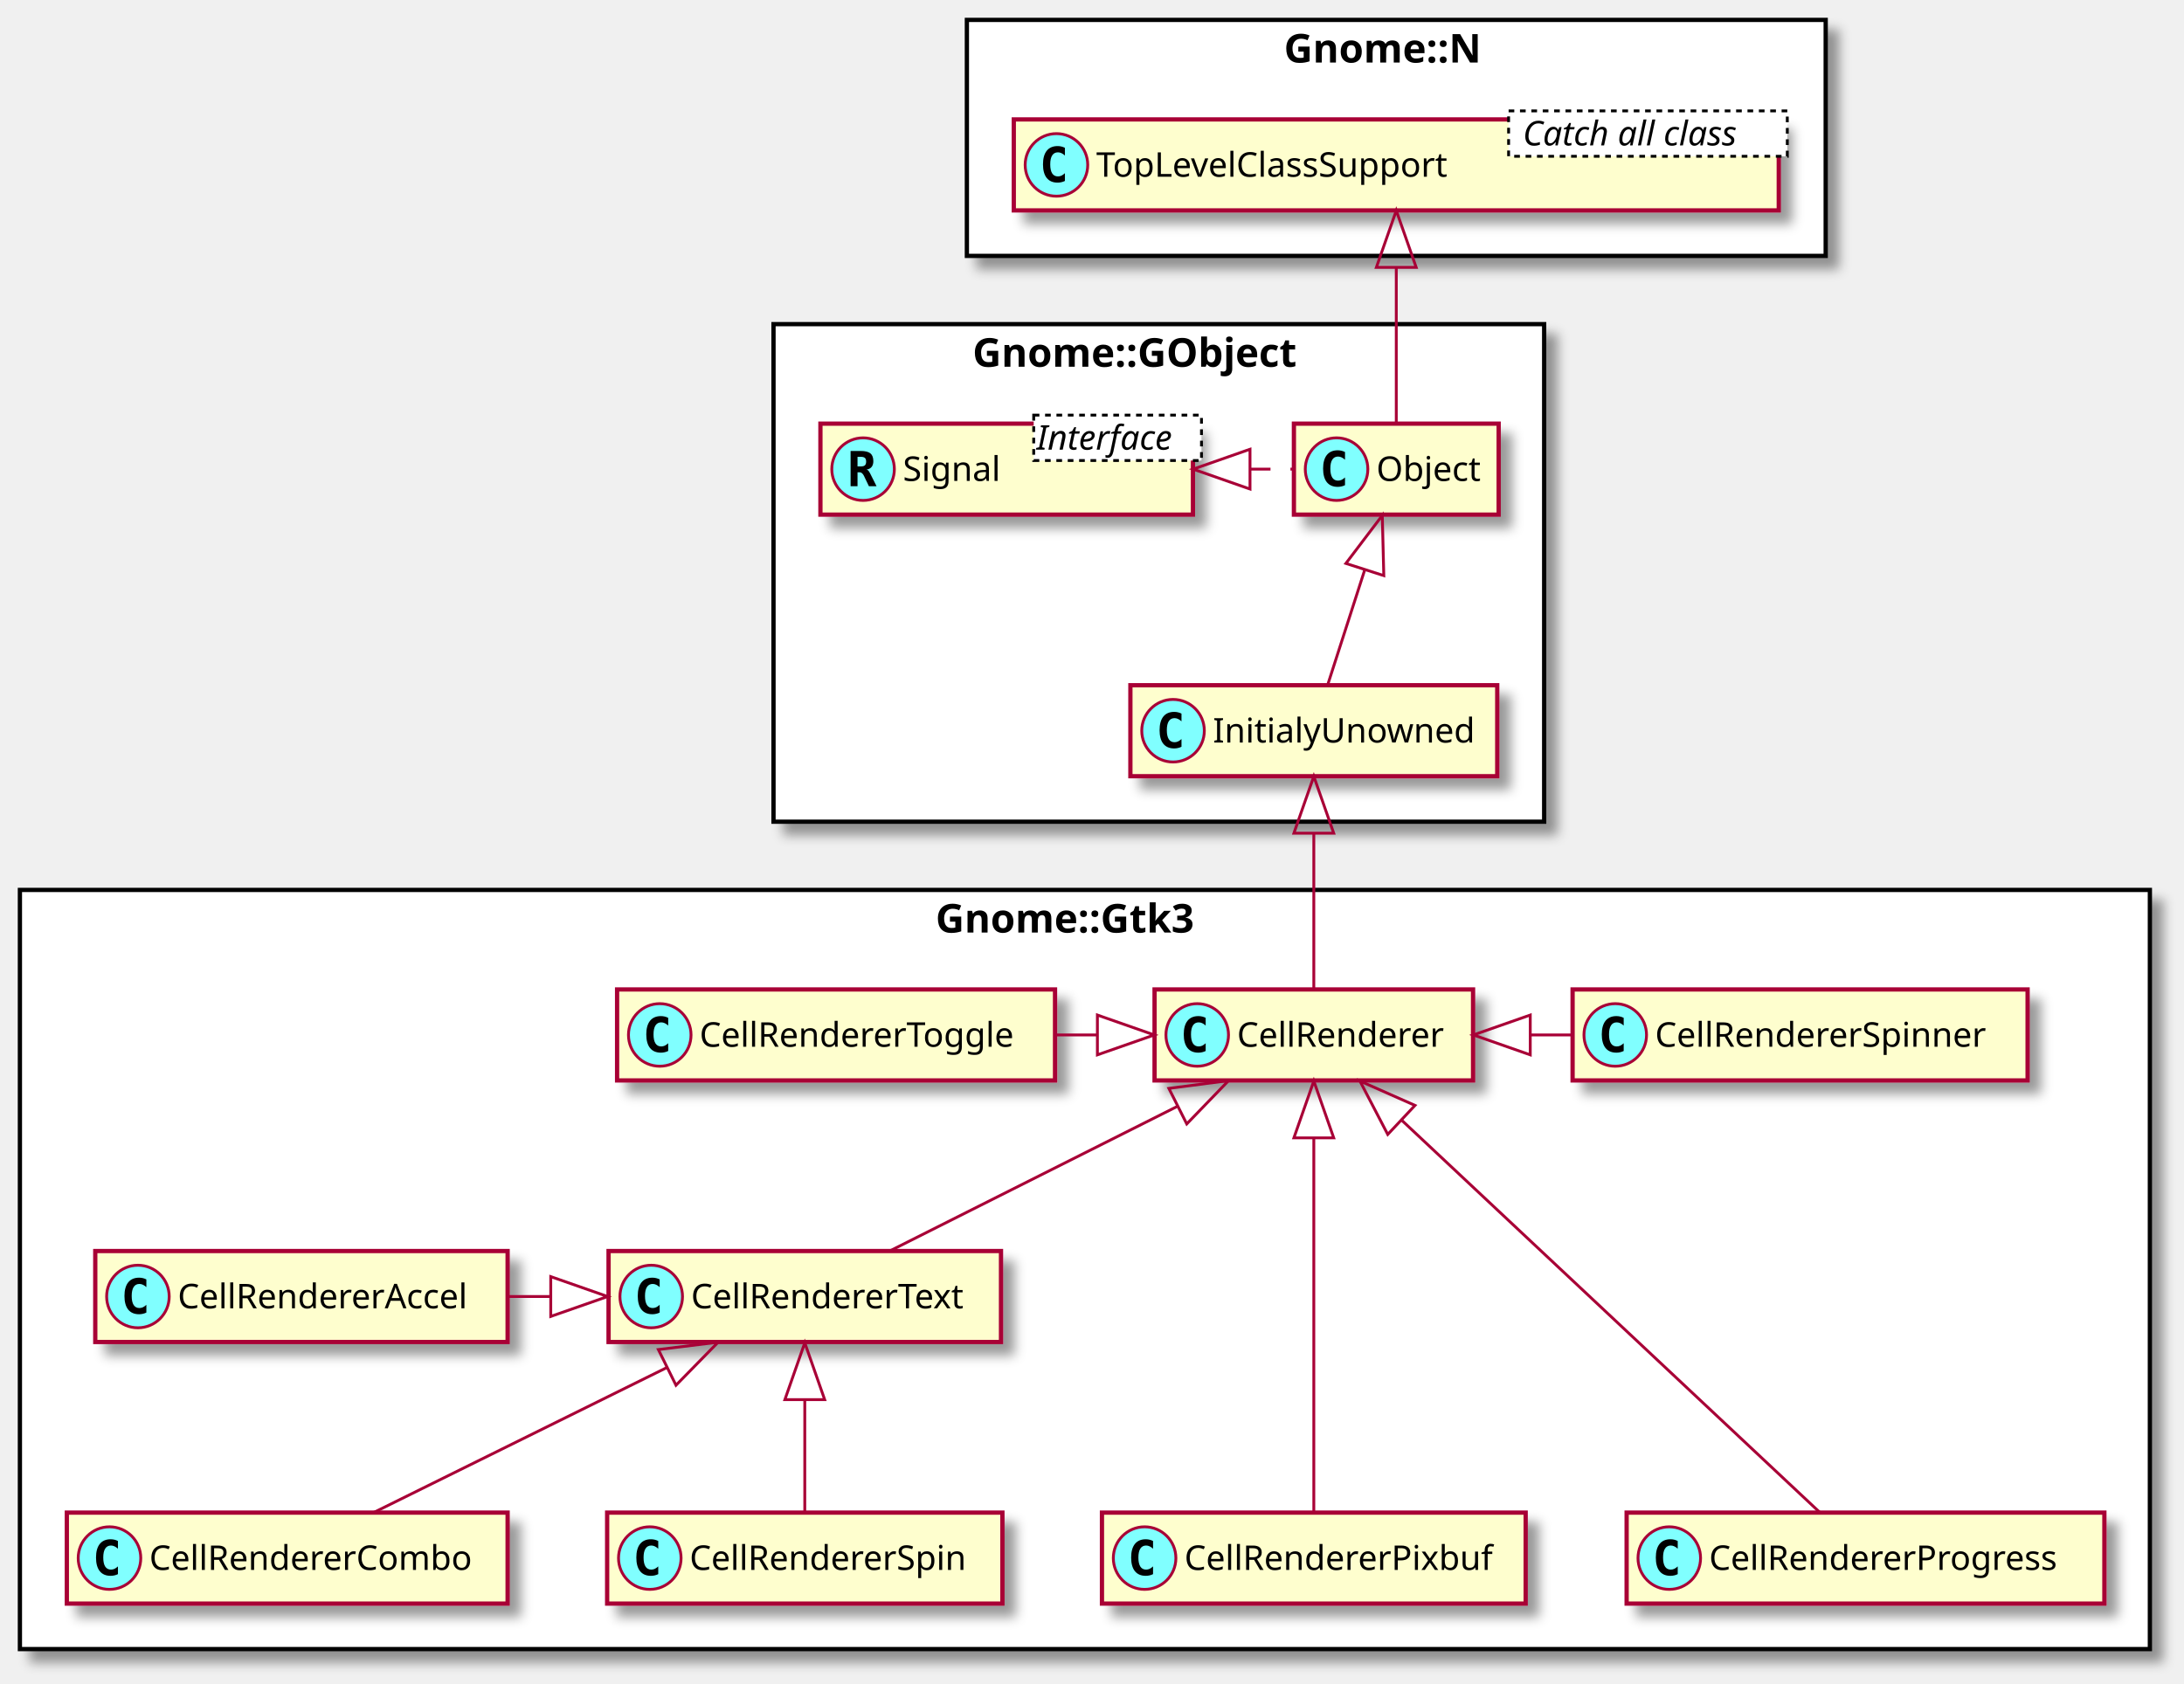
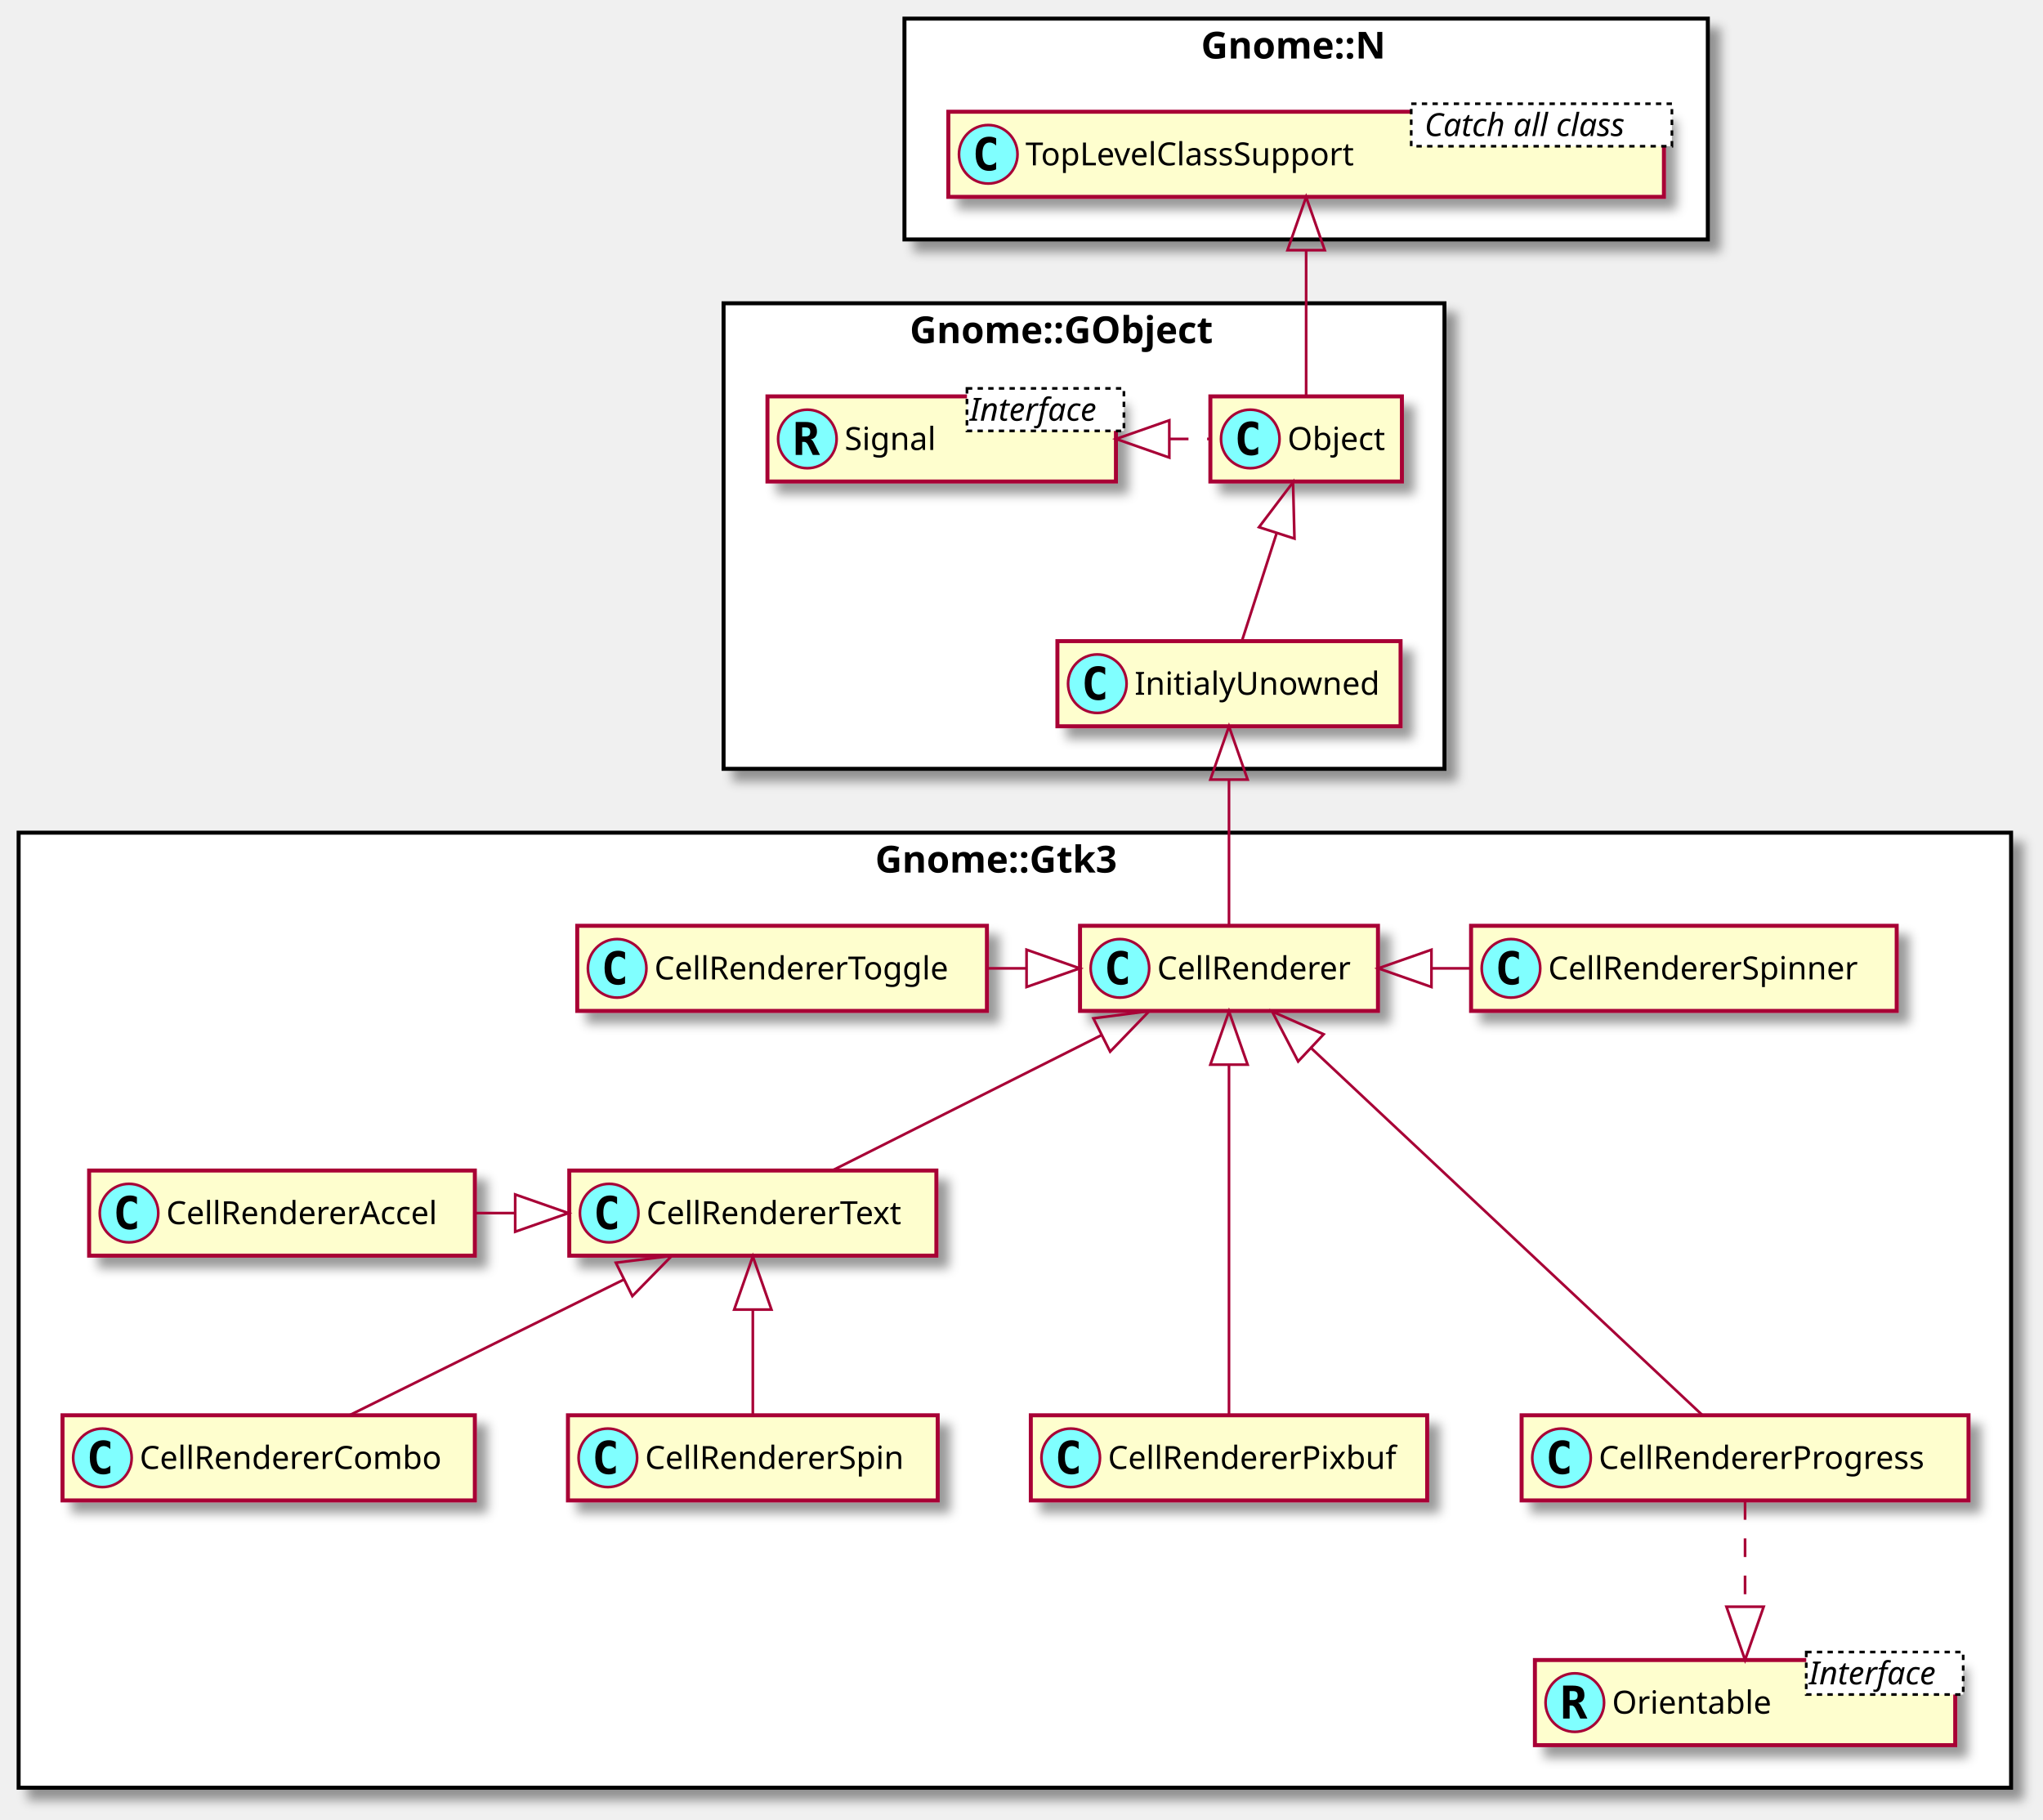
- <svg xmlns="http://www.w3.org/2000/svg" contentScriptType="application/ecmascript" contentStyleType="text/css" height="592px" preserveAspectRatio="none" style="width:768px;height:592px;" version="1.1" viewBox="0 0 768 592" width="768px" zoomAndPan="magnify">
+ <svg xmlns="http://www.w3.org/2000/svg" contentScriptType="application/ecmascript" contentStyleType="text/css" height="684px" preserveAspectRatio="none" style="width:768px;height:684px;" version="1.1" viewBox="0 0 768 684" width="768px" zoomAndPan="magnify">
  <defs>
-     <filter height="300%" id="f1849sriaw1dqh" width="300%" x="-1" y="-1">
+     <filter height="300%" id="f11ml2ewl1kc8t" width="300%" x="-1" y="-1">
      <feGaussianBlur result="blurOut" stdDeviation="2.0" />
      <feColorMatrix in="blurOut" result="blurOut2" type="matrix" values="0 0 0 0 0 0 0 0 0 0 0 0 0 0 0 0 0 0 .4 0" />
      <feOffset dx="4.0" dy="4.0" in="blurOut2" result="blurOut3" />
      <feBlend in="SourceGraphic" in2="blurOut3" mode="normal" />
    </filter>
  </defs>
  <g>
-     <rect fill="#FFFFFF" filter="url(#f1849sriaw1dqh)" height="83" style="stroke: #000000; stroke-width: 1.5;" width="302" x="340" y="7" />
+     <rect fill="#FFFFFF" filter="url(#f11ml2ewl1kc8t)" height="83" style="stroke: #000000; stroke-width: 1.5;" width="302" x="340" y="7" />
    <text fill="#000000" font-family="sans-serif" font-size="14" font-weight="bold" lengthAdjust="spacingAndGlyphs" textLength="79" x="451.5" y="21.995">Gnome::N</text>
-     <rect fill="#FFFFFF" filter="url(#f1849sriaw1dqh)" height="175" style="stroke: #000000; stroke-width: 1.5;" width="271" x="272" y="114" />
+     <rect fill="#FFFFFF" filter="url(#f11ml2ewl1kc8t)" height="175" style="stroke: #000000; stroke-width: 1.5;" width="271" x="272" y="114" />
    <text fill="#000000" font-family="sans-serif" font-size="14" font-weight="bold" lengthAdjust="spacingAndGlyphs" textLength="131" x="342" y="128.995">Gnome::GObject</text>
-     <rect fill="#FFFFFF" filter="url(#f1849sriaw1dqh)" height="267" style="stroke: #000000; stroke-width: 1.5;" width="749" x="7" y="313" />
+     <rect fill="#FFFFFF" filter="url(#f11ml2ewl1kc8t)" height="359" style="stroke: #000000; stroke-width: 1.5;" width="749" x="7" y="313" />
    <text fill="#000000" font-family="sans-serif" font-size="14" font-weight="bold" lengthAdjust="spacingAndGlyphs" textLength="105" x="329" y="327.995">Gnome::Gtk3</text>
-     <rect codeLine="9" fill="#FEFECE" filter="url(#f1849sriaw1dqh)" height="32" id="Gnome::N::TopLevelClassSupport" style="stroke: #A80036; stroke-width: 1.5;" width="269" x="356.5" y="42" />
+     <rect codeLine="9" fill="#FEFECE" filter="url(#f11ml2ewl1kc8t)" height="32" id="Gnome::N::TopLevelClassSupport" style="stroke: #A80036; stroke-width: 1.5;" width="269" x="356.5" y="42" />
    <ellipse cx="371.5" cy="58" fill="#80FFFF" rx="11" ry="11" style="stroke: #A80036; stroke-width: 1.0;" />
    <path d="M374.469,63.641 Q373.891,63.938 373.25,64.078 Q372.609,64.234 371.906,64.234 Q369.406,64.234 368.078,62.594 Q366.766,60.938 366.766,57.812 Q366.766,54.688 368.078,53.031 Q369.406,51.375 371.906,51.375 Q372.609,51.375 373.25,51.531 Q373.906,51.688 374.469,51.984 L374.469,54.703 Q373.844,54.125 373.25,53.859 Q372.656,53.578 372.031,53.578 Q370.688,53.578 370,54.656 Q369.312,55.719 369.312,57.812 Q369.312,59.906 370,60.984 Q370.688,62.047 372.031,62.047 Q372.656,62.047 373.25,61.781 Q373.844,61.5 374.469,60.922 L374.469,63.641 Z " />
    <text fill="#000000" font-family="sans-serif" font-size="12" lengthAdjust="spacingAndGlyphs" textLength="137" x="385.5" y="62.154">TopLevelClassSupport</text>
    <rect fill="#FFFFFF" height="15.969" style="stroke: #000000; stroke-width: 1.0; stroke-dasharray: 2.0,2.0;" width="98" x="530.5" y="39" />
    <text fill="#000000" font-family="sans-serif" font-size="12" font-style="italic" lengthAdjust="spacingAndGlyphs" textLength="88" x="535.5" y="51.139">Catch all class</text>
-     <rect fill="#FEFECE" filter="url(#f1849sriaw1dqh)" height="32" id="Gnome::GObject::Object" style="stroke: #A80036; stroke-width: 1.5;" width="72" x="455" y="149" />
+     <rect fill="#FEFECE" filter="url(#f11ml2ewl1kc8t)" height="32" id="Gnome::GObject::Object" style="stroke: #A80036; stroke-width: 1.5;" width="72" x="455" y="149" />
    <ellipse cx="470" cy="165" fill="#80FFFF" rx="11" ry="11" style="stroke: #A80036; stroke-width: 1.0;" />
    <path d="M472.969,170.641 Q472.391,170.938 471.75,171.078 Q471.109,171.234 470.406,171.234 Q467.906,171.234 466.578,169.594 Q465.266,167.938 465.266,164.812 Q465.266,161.688 466.578,160.031 Q467.906,158.375 470.406,158.375 Q471.109,158.375 471.75,158.531 Q472.406,158.688 472.969,158.984 L472.969,161.703 Q472.344,161.125 471.75,160.859 Q471.156,160.578 470.531,160.578 Q469.188,160.578 468.5,161.656 Q467.812,162.719 467.812,164.812 Q467.812,166.906 468.5,167.984 Q469.188,169.047 470.531,169.047 Q471.156,169.047 471.75,168.781 Q472.344,168.5 472.969,167.922 L472.969,170.641 Z " />
    <text fill="#000000" font-family="sans-serif" font-size="12" lengthAdjust="spacingAndGlyphs" textLength="40" x="484" y="169.154">Object</text>
-     <rect codeLine="13" fill="#FEFECE" filter="url(#f1849sriaw1dqh)" height="32" id="Gnome::GObject::Signal" style="stroke: #A80036; stroke-width: 1.5;" width="131" x="288.5" y="149" />
+     <rect codeLine="13" fill="#FEFECE" filter="url(#f11ml2ewl1kc8t)" height="32" id="Gnome::GObject::Signal" style="stroke: #A80036; stroke-width: 1.5;" width="131" x="288.5" y="149" />
    <ellipse cx="303.5" cy="165" fill="#80FFFF" rx="11" ry="11" style="stroke: #A80036; stroke-width: 1.0;" />
    <path d="M304.703,165.141 Q305.062,165.219 305.328,165.5 Q305.609,165.766 306,166.547 L308.234,171 L305.547,171 L304.047,167.875 Q303.984,167.734 303.875,167.5 Q303.219,166.109 302.328,166.109 L301.547,166.109 L301.547,171 L299.109,171 L299.109,158.609 L302.641,158.609 Q305.031,158.609 306.062,159.453 Q307.109,160.297 307.109,162.203 Q307.109,163.484 306.484,164.25 Q305.875,165 304.703,165.141 Z M301.547,160.672 L301.547,164.047 L302.703,164.047 Q303.719,164.047 304.141,163.656 Q304.578,163.25 304.578,162.344 Q304.578,161.453 304.141,161.062 Q303.719,160.672 302.703,160.672 L301.547,160.672 Z " />
    <text fill="#000000" font-family="sans-serif" font-size="12" lengthAdjust="spacingAndGlyphs" textLength="38" x="317.5" y="169.154">Signal</text>
    <rect fill="#FFFFFF" height="15.969" style="stroke: #000000; stroke-width: 1.0; stroke-dasharray: 2.0,2.0;" width="59" x="363.5" y="146" />
    <text fill="#000000" font-family="sans-serif" font-size="12" font-style="italic" lengthAdjust="spacingAndGlyphs" textLength="57" x="364.5" y="158.139">Interface</text>
-     <rect fill="#FEFECE" filter="url(#f1849sriaw1dqh)" height="32" id="Gnome::GObject::InitialyUnowned" style="stroke: #A80036; stroke-width: 1.5;" width="129" x="397.5" y="241" />
+     <rect fill="#FEFECE" filter="url(#f11ml2ewl1kc8t)" height="32" id="Gnome::GObject::InitialyUnowned" style="stroke: #A80036; stroke-width: 1.5;" width="129" x="397.5" y="241" />
    <ellipse cx="412.5" cy="257" fill="#80FFFF" rx="11" ry="11" style="stroke: #A80036; stroke-width: 1.0;" />
    <path d="M415.469,262.641 Q414.891,262.938 414.25,263.078 Q413.609,263.234 412.906,263.234 Q410.406,263.234 409.078,261.594 Q407.766,259.938 407.766,256.812 Q407.766,253.688 409.078,252.031 Q410.406,250.375 412.906,250.375 Q413.609,250.375 414.25,250.531 Q414.906,250.688 415.469,250.984 L415.469,253.703 Q414.844,253.125 414.25,252.859 Q413.656,252.578 413.031,252.578 Q411.688,252.578 411,253.656 Q410.312,254.719 410.312,256.812 Q410.312,258.906 411,259.984 Q411.688,261.047 413.031,261.047 Q413.656,261.047 414.25,260.781 Q414.844,260.5 415.469,259.922 L415.469,262.641 Z " />
    <text fill="#000000" font-family="sans-serif" font-size="12" lengthAdjust="spacingAndGlyphs" textLength="97" x="426.5" y="261.154">InitialyUnowned</text>
-     <rect fill="#FEFECE" filter="url(#f1849sriaw1dqh)" height="32" id="Gnome::Gtk3::CellRenderer" style="stroke: #A80036; stroke-width: 1.5;" width="112" x="406" y="348" />
+     <rect codeLine="16" fill="#FEFECE" filter="url(#f11ml2ewl1kc8t)" height="32" id="Gnome::Gtk3::Orientable" style="stroke: #A80036; stroke-width: 1.5;" width="158" x="577" y="624" />
+     <ellipse cx="592" cy="640" fill="#80FFFF" rx="11" ry="11" style="stroke: #A80036; stroke-width: 1.0;" />
+     <path d="M593.203,640.141 Q593.562,640.219 593.828,640.5 Q594.109,640.766 594.5,641.547 L596.734,646 L594.047,646 L592.547,642.875 Q592.484,642.734 592.375,642.5 Q591.719,641.109 590.828,641.109 L590.047,641.109 L590.047,646 L587.609,646 L587.609,633.609 L591.141,633.609 Q593.531,633.609 594.562,634.453 Q595.609,635.297 595.609,637.203 Q595.609,638.484 594.984,639.25 Q594.375,640 593.203,640.141 Z M590.047,635.672 L590.047,639.047 L591.203,639.047 Q592.219,639.047 592.641,638.656 Q593.078,638.25 593.078,637.344 Q593.078,636.453 592.641,636.062 Q592.219,635.672 591.203,635.672 L590.047,635.672 Z " />
+     <text fill="#000000" font-family="sans-serif" font-size="12" lengthAdjust="spacingAndGlyphs" textLength="65" x="606" y="644.154">Orientable</text>
+     <rect fill="#FFFFFF" height="15.969" style="stroke: #000000; stroke-width: 1.0; stroke-dasharray: 2.0,2.0;" width="59" x="679" y="621" />
+     <text fill="#000000" font-family="sans-serif" font-size="12" font-style="italic" lengthAdjust="spacingAndGlyphs" textLength="57" x="680" y="633.139">Interface</text>
+     <rect fill="#FEFECE" filter="url(#f11ml2ewl1kc8t)" height="32" id="Gnome::Gtk3::CellRenderer" style="stroke: #A80036; stroke-width: 1.5;" width="112" x="406" y="348" />
    <ellipse cx="421" cy="364" fill="#80FFFF" rx="11" ry="11" style="stroke: #A80036; stroke-width: 1.0;" />
    <path d="M423.969,369.641 Q423.391,369.938 422.75,370.078 Q422.109,370.234 421.406,370.234 Q418.906,370.234 417.578,368.594 Q416.266,366.938 416.266,363.812 Q416.266,360.688 417.578,359.031 Q418.906,357.375 421.406,357.375 Q422.109,357.375 422.75,357.531 Q423.406,357.688 423.969,357.984 L423.969,360.703 Q423.344,360.125 422.75,359.859 Q422.156,359.578 421.531,359.578 Q420.188,359.578 419.5,360.656 Q418.812,361.719 418.812,363.812 Q418.812,365.906 419.5,366.984 Q420.188,368.047 421.531,368.047 Q422.156,368.047 422.75,367.781 Q423.344,367.5 423.969,366.922 L423.969,369.641 Z " />
    <text fill="#000000" font-family="sans-serif" font-size="12" lengthAdjust="spacingAndGlyphs" textLength="80" x="435" y="368.154">CellRenderer</text>
-     <rect fill="#FEFECE" filter="url(#f1849sriaw1dqh)" height="32" id="Gnome::Gtk3::CellRendererText" style="stroke: #A80036; stroke-width: 1.5;" width="138" x="214" y="440" />
+     <rect fill="#FEFECE" filter="url(#f11ml2ewl1kc8t)" height="32" id="Gnome::Gtk3::CellRendererText" style="stroke: #A80036; stroke-width: 1.5;" width="138" x="214" y="440" />
    <ellipse cx="229" cy="456" fill="#80FFFF" rx="11" ry="11" style="stroke: #A80036; stroke-width: 1.0;" />
    <path d="M231.969,461.641 Q231.391,461.938 230.75,462.078 Q230.109,462.234 229.406,462.234 Q226.906,462.234 225.578,460.594 Q224.266,458.938 224.266,455.812 Q224.266,452.688 225.578,451.031 Q226.906,449.375 229.406,449.375 Q230.109,449.375 230.75,449.531 Q231.406,449.688 231.969,449.984 L231.969,452.703 Q231.344,452.125 230.75,451.859 Q230.156,451.578 229.531,451.578 Q228.188,451.578 227.5,452.656 Q226.812,453.719 226.812,455.812 Q226.812,457.906 227.5,458.984 Q228.188,460.047 229.531,460.047 Q230.156,460.047 230.75,459.781 Q231.344,459.5 231.969,458.922 L231.969,461.641 Z " />
    <text fill="#000000" font-family="sans-serif" font-size="12" lengthAdjust="spacingAndGlyphs" textLength="106" x="243" y="460.154">CellRendererText</text>
-     <rect fill="#FEFECE" filter="url(#f1849sriaw1dqh)" height="32" id="Gnome::Gtk3::CellRendererPixbuf" style="stroke: #A80036; stroke-width: 1.5;" width="149" x="387.5" y="532" />
+     <rect fill="#FEFECE" filter="url(#f11ml2ewl1kc8t)" height="32" id="Gnome::Gtk3::CellRendererPixbuf" style="stroke: #A80036; stroke-width: 1.5;" width="149" x="387.5" y="532" />
    <ellipse cx="402.5" cy="548" fill="#80FFFF" rx="11" ry="11" style="stroke: #A80036; stroke-width: 1.0;" />
    <path d="M405.469,553.641 Q404.891,553.938 404.25,554.078 Q403.609,554.234 402.906,554.234 Q400.406,554.234 399.078,552.594 Q397.766,550.938 397.766,547.812 Q397.766,544.688 399.078,543.031 Q400.406,541.375 402.906,541.375 Q403.609,541.375 404.25,541.531 Q404.906,541.688 405.469,541.984 L405.469,544.703 Q404.844,544.125 404.25,543.859 Q403.656,543.578 403.031,543.578 Q401.688,543.578 401,544.656 Q400.312,545.719 400.312,547.812 Q400.312,549.906 401,550.984 Q401.688,552.047 403.031,552.047 Q403.656,552.047 404.25,551.781 Q404.844,551.5 405.469,550.922 L405.469,553.641 Z " />
    <text fill="#000000" font-family="sans-serif" font-size="12" lengthAdjust="spacingAndGlyphs" textLength="117" x="416.5" y="552.154">CellRendererPixbuf</text>
-     <rect fill="#FEFECE" filter="url(#f1849sriaw1dqh)" height="32" id="Gnome::Gtk3::CellRendererProgress" style="stroke: #A80036; stroke-width: 1.5;" width="168" x="572" y="532" />
+     <rect fill="#FEFECE" filter="url(#f11ml2ewl1kc8t)" height="32" id="Gnome::Gtk3::CellRendererProgress" style="stroke: #A80036; stroke-width: 1.5;" width="168" x="572" y="532" />
    <ellipse cx="587" cy="548" fill="#80FFFF" rx="11" ry="11" style="stroke: #A80036; stroke-width: 1.0;" />
    <path d="M589.969,553.641 Q589.391,553.938 588.75,554.078 Q588.109,554.234 587.406,554.234 Q584.906,554.234 583.578,552.594 Q582.266,550.938 582.266,547.812 Q582.266,544.688 583.578,543.031 Q584.906,541.375 587.406,541.375 Q588.109,541.375 588.75,541.531 Q589.406,541.688 589.969,541.984 L589.969,544.703 Q589.344,544.125 588.75,543.859 Q588.156,543.578 587.531,543.578 Q586.188,543.578 585.5,544.656 Q584.812,545.719 584.812,547.812 Q584.812,549.906 585.5,550.984 Q586.188,552.047 587.531,552.047 Q588.156,552.047 588.75,551.781 Q589.344,551.5 589.969,550.922 L589.969,553.641 Z " />
    <text fill="#000000" font-family="sans-serif" font-size="12" lengthAdjust="spacingAndGlyphs" textLength="136" x="601" y="552.154">CellRendererProgress</text>
-     <rect fill="#FEFECE" filter="url(#f1849sriaw1dqh)" height="32" id="Gnome::Gtk3::CellRendererSpinner" style="stroke: #A80036; stroke-width: 1.5;" width="160" x="553" y="348" />
+     <rect fill="#FEFECE" filter="url(#f11ml2ewl1kc8t)" height="32" id="Gnome::Gtk3::CellRendererSpinner" style="stroke: #A80036; stroke-width: 1.5;" width="160" x="553" y="348" />
    <ellipse cx="568" cy="364" fill="#80FFFF" rx="11" ry="11" style="stroke: #A80036; stroke-width: 1.0;" />
    <path d="M570.969,369.641 Q570.391,369.938 569.75,370.078 Q569.109,370.234 568.406,370.234 Q565.906,370.234 564.578,368.594 Q563.266,366.938 563.266,363.812 Q563.266,360.688 564.578,359.031 Q565.906,357.375 568.406,357.375 Q569.109,357.375 569.75,357.531 Q570.406,357.688 570.969,357.984 L570.969,360.703 Q570.344,360.125 569.75,359.859 Q569.156,359.578 568.531,359.578 Q567.188,359.578 566.5,360.656 Q565.812,361.719 565.812,363.812 Q565.812,365.906 566.5,366.984 Q567.188,368.047 568.531,368.047 Q569.156,368.047 569.75,367.781 Q570.344,367.5 570.969,366.922 L570.969,369.641 Z " />
    <text fill="#000000" font-family="sans-serif" font-size="12" lengthAdjust="spacingAndGlyphs" textLength="128" x="582" y="368.154">CellRendererSpinner</text>
-     <rect fill="#FEFECE" filter="url(#f1849sriaw1dqh)" height="32" id="Gnome::Gtk3::CellRendererToggle" style="stroke: #A80036; stroke-width: 1.5;" width="154" x="217" y="348" />
+     <rect fill="#FEFECE" filter="url(#f11ml2ewl1kc8t)" height="32" id="Gnome::Gtk3::CellRendererToggle" style="stroke: #A80036; stroke-width: 1.5;" width="154" x="217" y="348" />
    <ellipse cx="232" cy="364" fill="#80FFFF" rx="11" ry="11" style="stroke: #A80036; stroke-width: 1.0;" />
    <path d="M234.969,369.641 Q234.391,369.938 233.75,370.078 Q233.109,370.234 232.406,370.234 Q229.906,370.234 228.578,368.594 Q227.266,366.938 227.266,363.812 Q227.266,360.688 228.578,359.031 Q229.906,357.375 232.406,357.375 Q233.109,357.375 233.75,357.531 Q234.406,357.688 234.969,357.984 L234.969,360.703 Q234.344,360.125 233.75,359.859 Q233.156,359.578 232.531,359.578 Q231.188,359.578 230.5,360.656 Q229.812,361.719 229.812,363.812 Q229.812,365.906 230.5,366.984 Q231.188,368.047 232.531,368.047 Q233.156,368.047 233.75,367.781 Q234.344,367.5 234.969,366.922 L234.969,369.641 Z " />
    <text fill="#000000" font-family="sans-serif" font-size="12" lengthAdjust="spacingAndGlyphs" textLength="122" x="246" y="368.154">CellRendererToggle</text>
-     <rect fill="#FEFECE" filter="url(#f1849sriaw1dqh)" height="32" id="Gnome::Gtk3::CellRendererAccel" style="stroke: #A80036; stroke-width: 1.5;" width="145" x="33.5" y="440" />
+     <rect fill="#FEFECE" filter="url(#f11ml2ewl1kc8t)" height="32" id="Gnome::Gtk3::CellRendererAccel" style="stroke: #A80036; stroke-width: 1.5;" width="145" x="33.5" y="440" />
    <ellipse cx="48.5" cy="456" fill="#80FFFF" rx="11" ry="11" style="stroke: #A80036; stroke-width: 1.0;" />
    <path d="M51.469,461.641 Q50.891,461.938 50.25,462.078 Q49.609,462.234 48.906,462.234 Q46.406,462.234 45.078,460.594 Q43.766,458.938 43.766,455.812 Q43.766,452.688 45.078,451.031 Q46.406,449.375 48.906,449.375 Q49.609,449.375 50.25,449.531 Q50.906,449.688 51.469,449.984 L51.469,452.703 Q50.844,452.125 50.25,451.859 Q49.656,451.578 49.031,451.578 Q47.688,451.578 47,452.656 Q46.312,453.719 46.312,455.812 Q46.312,457.906 47,458.984 Q47.688,460.047 49.031,460.047 Q49.656,460.047 50.25,459.781 Q50.844,459.5 51.469,458.922 L51.469,461.641 Z " />
    <text fill="#000000" font-family="sans-serif" font-size="12" lengthAdjust="spacingAndGlyphs" textLength="113" x="62.5" y="460.154">CellRendererAccel</text>
-     <rect fill="#FEFECE" filter="url(#f1849sriaw1dqh)" height="32" id="Gnome::Gtk3::CellRendererCombo" style="stroke: #A80036; stroke-width: 1.5;" width="155" x="23.5" y="532" />
+     <rect fill="#FEFECE" filter="url(#f11ml2ewl1kc8t)" height="32" id="Gnome::Gtk3::CellRendererCombo" style="stroke: #A80036; stroke-width: 1.5;" width="155" x="23.5" y="532" />
    <ellipse cx="38.5" cy="548" fill="#80FFFF" rx="11" ry="11" style="stroke: #A80036; stroke-width: 1.0;" />
    <path d="M41.469,553.641 Q40.891,553.938 40.25,554.078 Q39.609,554.234 38.906,554.234 Q36.406,554.234 35.078,552.594 Q33.766,550.938 33.766,547.812 Q33.766,544.688 35.078,543.031 Q36.406,541.375 38.906,541.375 Q39.609,541.375 40.25,541.531 Q40.906,541.688 41.469,541.984 L41.469,544.703 Q40.844,544.125 40.25,543.859 Q39.656,543.578 39.031,543.578 Q37.688,543.578 37,544.656 Q36.312,545.719 36.312,547.812 Q36.312,549.906 37,550.984 Q37.688,552.047 39.031,552.047 Q39.656,552.047 40.25,551.781 Q40.844,551.5 41.469,550.922 L41.469,553.641 Z " />
    <text fill="#000000" font-family="sans-serif" font-size="12" lengthAdjust="spacingAndGlyphs" textLength="123" x="52.5" y="552.154">CellRendererCombo</text>
-     <rect fill="#FEFECE" filter="url(#f1849sriaw1dqh)" height="32" id="Gnome::Gtk3::CellRendererSpin" style="stroke: #A80036; stroke-width: 1.5;" width="139" x="213.5" y="532" />
+     <rect fill="#FEFECE" filter="url(#f11ml2ewl1kc8t)" height="32" id="Gnome::Gtk3::CellRendererSpin" style="stroke: #A80036; stroke-width: 1.5;" width="139" x="213.5" y="532" />
    <ellipse cx="228.5" cy="548" fill="#80FFFF" rx="11" ry="11" style="stroke: #A80036; stroke-width: 1.0;" />
    <path d="M231.469,553.641 Q230.891,553.938 230.25,554.078 Q229.609,554.234 228.906,554.234 Q226.406,554.234 225.078,552.594 Q223.766,550.938 223.766,547.812 Q223.766,544.688 225.078,543.031 Q226.406,541.375 228.906,541.375 Q229.609,541.375 230.25,541.531 Q230.906,541.688 231.469,541.984 L231.469,544.703 Q230.844,544.125 230.25,543.859 Q229.656,543.578 229.031,543.578 Q227.688,543.578 227,544.656 Q226.312,545.719 226.312,547.812 Q226.312,549.906 227,550.984 Q227.688,552.047 229.031,552.047 Q229.656,552.047 230.25,551.781 Q230.844,551.5 231.469,550.922 L231.469,553.641 Z " />
    <text fill="#000000" font-family="sans-serif" font-size="12" lengthAdjust="spacingAndGlyphs" textLength="107" x="242.5" y="552.154">CellRendererSpin</text>
    <path codeLine="10" d="M491,94.1 C491,112.76 491,134.73 491,148.98 " fill="none" id="Gnome::N::TopLevelClassSupport-backto-Gnome::GObject::Object" style="stroke: #A80036; stroke-width: 1.0;" />
    <polygon fill="none" points="484,94.04,491,74.04,498,94.04,484,94.04" style="stroke: #A80036; stroke-width: 1.0;" />
-     <path codeLine="15" d="M479.84,200.63 C475.34,214.59 470.39,229.96 466.85,240.96 " fill="none" id="Gnome::GObject::Object-backto-Gnome::GObject::InitialyUnowned" style="stroke: #A80036; stroke-width: 1.0;" />
+     <path codeLine="18" d="M479.84,200.63 C475.34,214.59 470.39,229.96 466.85,240.96 " fill="none" id="Gnome::GObject::Object-backto-Gnome::GObject::InitialyUnowned" style="stroke: #A80036; stroke-width: 1.0;" />
    <polygon fill="none" points="473.28,198.16,486.08,181.27,486.61,202.45,473.28,198.16" style="stroke: #A80036; stroke-width: 1.0;" />
-     <path codeLine="19" d="M439.77,165 C444.85,165 449.92,165 455,165 " fill="none" id="Gnome::GObject::Signal-backto-Gnome::GObject::Object" style="stroke: #A80036; stroke-width: 1.0; stroke-dasharray: 7.0,7.0;" />
+     <path codeLine="22" d="M439.77,165 C444.85,165 449.92,165 455,165 " fill="none" id="Gnome::GObject::Signal-backto-Gnome::GObject::Object" style="stroke: #A80036; stroke-width: 1.0; stroke-dasharray: 7.0,7.0;" />
    <polygon fill="none" points="439.56,172,419.56,165,439.56,158,439.56,172" style="stroke: #A80036; stroke-width: 1.0;" />
-     <path codeLine="21" d="M462,293.1 C462,311.76 462,333.73 462,347.98 " fill="none" id="Gnome::GObject::InitialyUnowned-backto-Gnome::Gtk3::CellRenderer" style="stroke: #A80036; stroke-width: 1.0;" />
+     <path codeLine="24" d="M462,293.1 C462,311.76 462,333.73 462,347.98 " fill="none" id="Gnome::GObject::InitialyUnowned-backto-Gnome::Gtk3::CellRenderer" style="stroke: #A80036; stroke-width: 1.0;" />
    <polygon fill="none" points="455,293.04,462,273.04,469,293.04,455,293.04" style="stroke: #A80036; stroke-width: 1.0;" />
-     <path codeLine="22" d="M413.9,389.18 C381.8,405.32 340.58,426.05 313.06,439.89 " fill="none" id="Gnome::Gtk3::CellRenderer-backto-Gnome::Gtk3::CellRendererText" style="stroke: #A80036; stroke-width: 1.0;" />
+     <path codeLine="25" d="M413.9,389.18 C381.8,405.32 340.58,426.05 313.06,439.89 " fill="none" id="Gnome::Gtk3::CellRenderer-backto-Gnome::Gtk3::CellRendererText" style="stroke: #A80036; stroke-width: 1.0;" />
    <polygon fill="none" points="411.03,382.79,432.04,380.06,417.32,395.3,411.03,382.79" style="stroke: #A80036; stroke-width: 1.0;" />
-     <path codeLine="23" d="M462,400.34 C462,440.25 462,503.33 462,531.97 " fill="none" id="Gnome::Gtk3::CellRenderer-backto-Gnome::Gtk3::CellRendererPixbuf" style="stroke: #A80036; stroke-width: 1.0;" />
+     <path codeLine="26" d="M462,400.34 C462,440.25 462,503.33 462,531.97 " fill="none" id="Gnome::Gtk3::CellRenderer-backto-Gnome::Gtk3::CellRendererPixbuf" style="stroke: #A80036; stroke-width: 1.0;" />
    <polygon fill="none" points="455,400.2,462,380.2,469,400.2,455,400.2" style="stroke: #A80036; stroke-width: 1.0;" />
-     <path codeLine="24" d="M493.06,394.14 C534.89,433.38 607.81,501.79 639.98,531.97 " fill="none" id="Gnome::Gtk3::CellRenderer-backto-Gnome::Gtk3::CellRendererProgress" style="stroke: #A80036; stroke-width: 1.0;" />
+     <path codeLine="27" d="M493.06,394.14 C534.89,433.38 607.81,501.79 639.98,531.97 " fill="none" id="Gnome::Gtk3::CellRenderer-backto-Gnome::Gtk3::CellRendererProgress" style="stroke: #A80036; stroke-width: 1.0;" />
    <polygon fill="none" points="488,398.99,478.21,380.2,497.58,388.78,488,398.99" style="stroke: #A80036; stroke-width: 1.0;" />
-     <path codeLine="25" d="M538.36,364 C543.13,364 547.9,364 552.67,364 " fill="none" id="Gnome::Gtk3::CellRenderer-backto-Gnome::Gtk3::CellRendererSpinner" style="stroke: #A80036; stroke-width: 1.0;" />
+     <path codeLine="28" d="M538.36,364 C543.13,364 547.9,364 552.67,364 " fill="none" id="Gnome::Gtk3::CellRenderer-backto-Gnome::Gtk3::CellRendererSpinner" style="stroke: #A80036; stroke-width: 1.0;" />
    <polygon fill="none" points="538.11,371,518.11,364,538.11,357,538.11,371" style="stroke: #A80036; stroke-width: 1.0;" />
-     <path codeLine="26" d="M371.11,364 C376,364 380.9,364 385.79,364 " fill="none" id="Gnome::Gtk3::CellRendererToggle-to-Gnome::Gtk3::CellRenderer" style="stroke: #A80036; stroke-width: 1.0;" />
+     <path codeLine="29" d="M371.11,364 C376,364 380.9,364 385.79,364 " fill="none" id="Gnome::Gtk3::CellRendererToggle-to-Gnome::Gtk3::CellRenderer" style="stroke: #A80036; stroke-width: 1.0;" />
    <polygon fill="none" points="385.9,357,405.9,364,385.9,371,385.9,357" style="stroke: #A80036; stroke-width: 1.0;" />
-     <path codeLine="28" d="M178.6,456 C183.62,456 188.64,456 193.67,456 " fill="none" id="Gnome::Gtk3::CellRendererAccel-to-Gnome::Gtk3::CellRendererText" style="stroke: #A80036; stroke-width: 1.0;" />
+     <path codeLine="31" d="M178.6,456 C183.62,456 188.64,456 193.67,456 " fill="none" id="Gnome::Gtk3::CellRendererAccel-to-Gnome::Gtk3::CellRendererText" style="stroke: #A80036; stroke-width: 1.0;" />
    <polygon fill="none" points="193.67,449,213.67,456,193.67,463,193.67,449" style="stroke: #A80036; stroke-width: 1.0;" />
-     <path codeLine="29" d="M234.55,480.96 C201.85,497.13 159.68,517.98 131.56,531.89 " fill="none" id="Gnome::Gtk3::CellRendererText-backto-Gnome::Gtk3::CellRendererCombo" style="stroke: #A80036; stroke-width: 1.0;" />
+     <path codeLine="32" d="M234.55,480.96 C201.85,497.13 159.68,517.98 131.56,531.89 " fill="none" id="Gnome::Gtk3::CellRendererText-backto-Gnome::Gtk3::CellRendererCombo" style="stroke: #A80036; stroke-width: 1.0;" />
    <polygon fill="none" points="231.51,474.65,252.54,472.06,237.71,487.2,231.51,474.65" style="stroke: #A80036; stroke-width: 1.0;" />
-     <path codeLine="30" d="M283,492.61 C283,506.31 283,521.22 283,531.96 " fill="none" id="Gnome::Gtk3::CellRendererText-backto-Gnome::Gtk3::CellRendererSpin" style="stroke: #A80036; stroke-width: 1.0;" />
+     <path codeLine="33" d="M283,492.61 C283,506.31 283,521.22 283,531.96 " fill="none" id="Gnome::Gtk3::CellRendererText-backto-Gnome::Gtk3::CellRendererSpin" style="stroke: #A80036; stroke-width: 1.0;" />
    <polygon fill="none" points="276,492.27,283,472.27,290,492.27,276,492.27" style="stroke: #A80036; stroke-width: 1.0;" />
+     <path codeLine="35" d="M656,564.27 C656,575.06 656,589.99 656,603.67 " fill="none" id="Gnome::Gtk3::CellRendererProgress-to-Gnome::Gtk3::Orientable" style="stroke: #A80036; stroke-width: 1.0; stroke-dasharray: 7.0,7.0;" />
+     <polygon fill="none" points="663,603.96,656,623.96,649,603.96,663,603.96" style="stroke: #A80036; stroke-width: 1.0;" />
  </g>
</svg>
